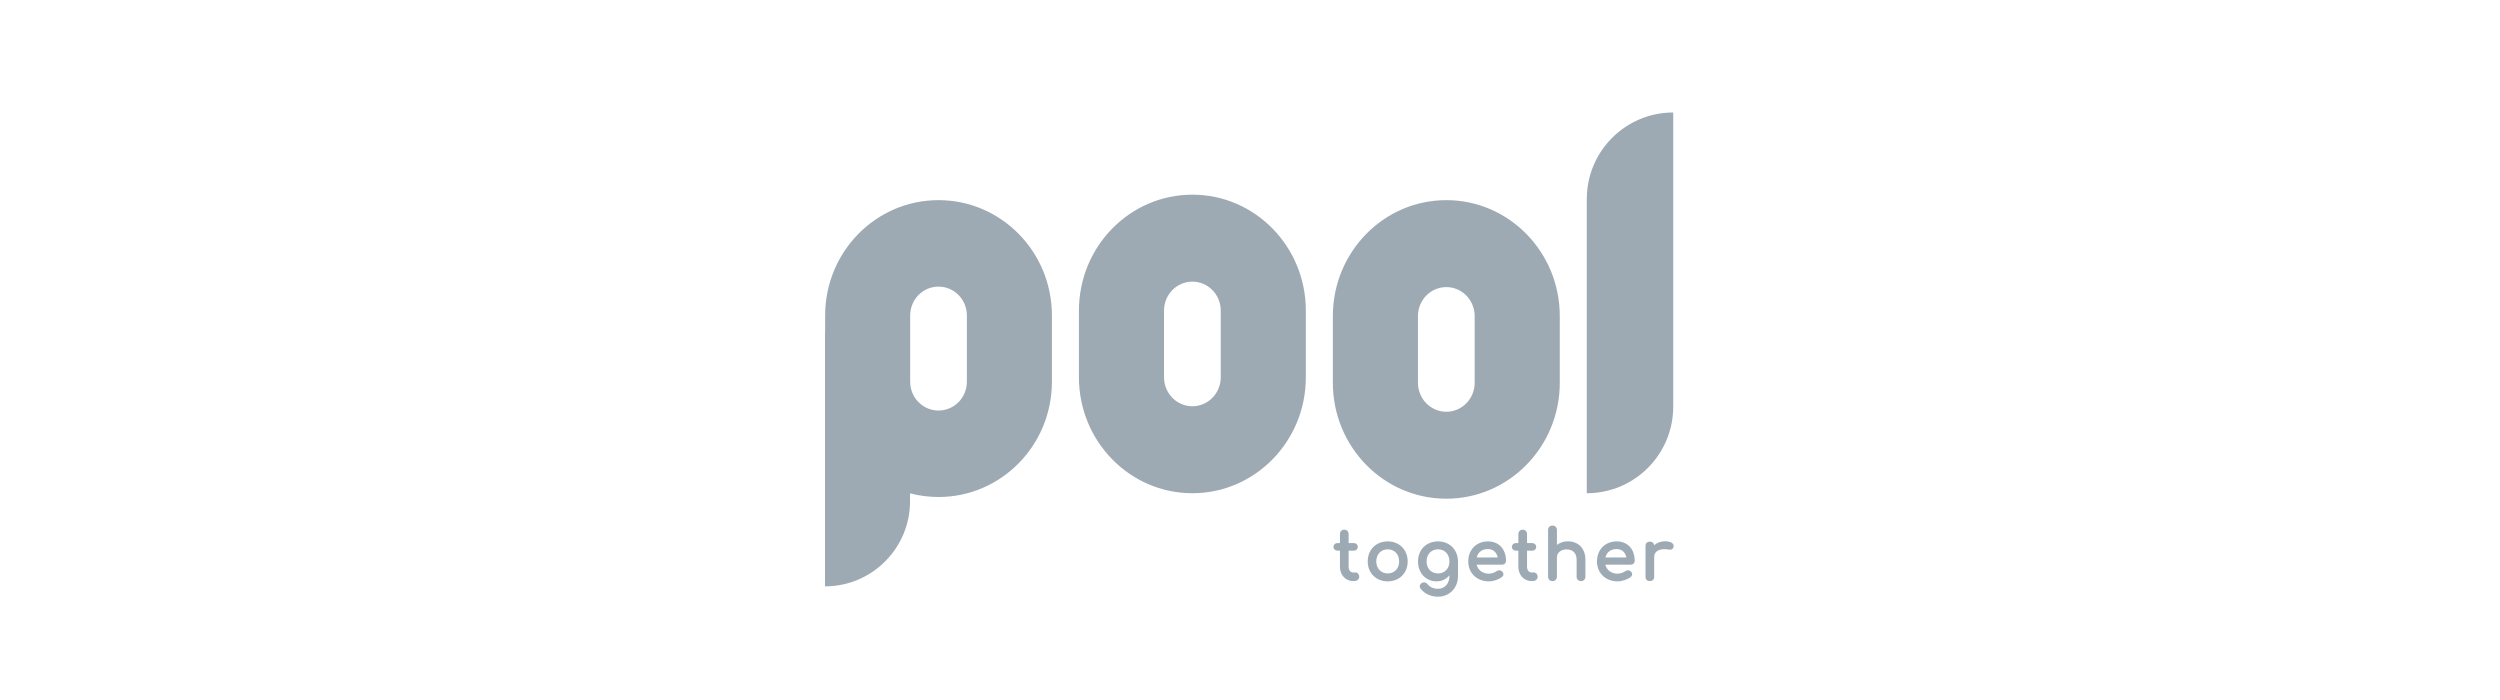
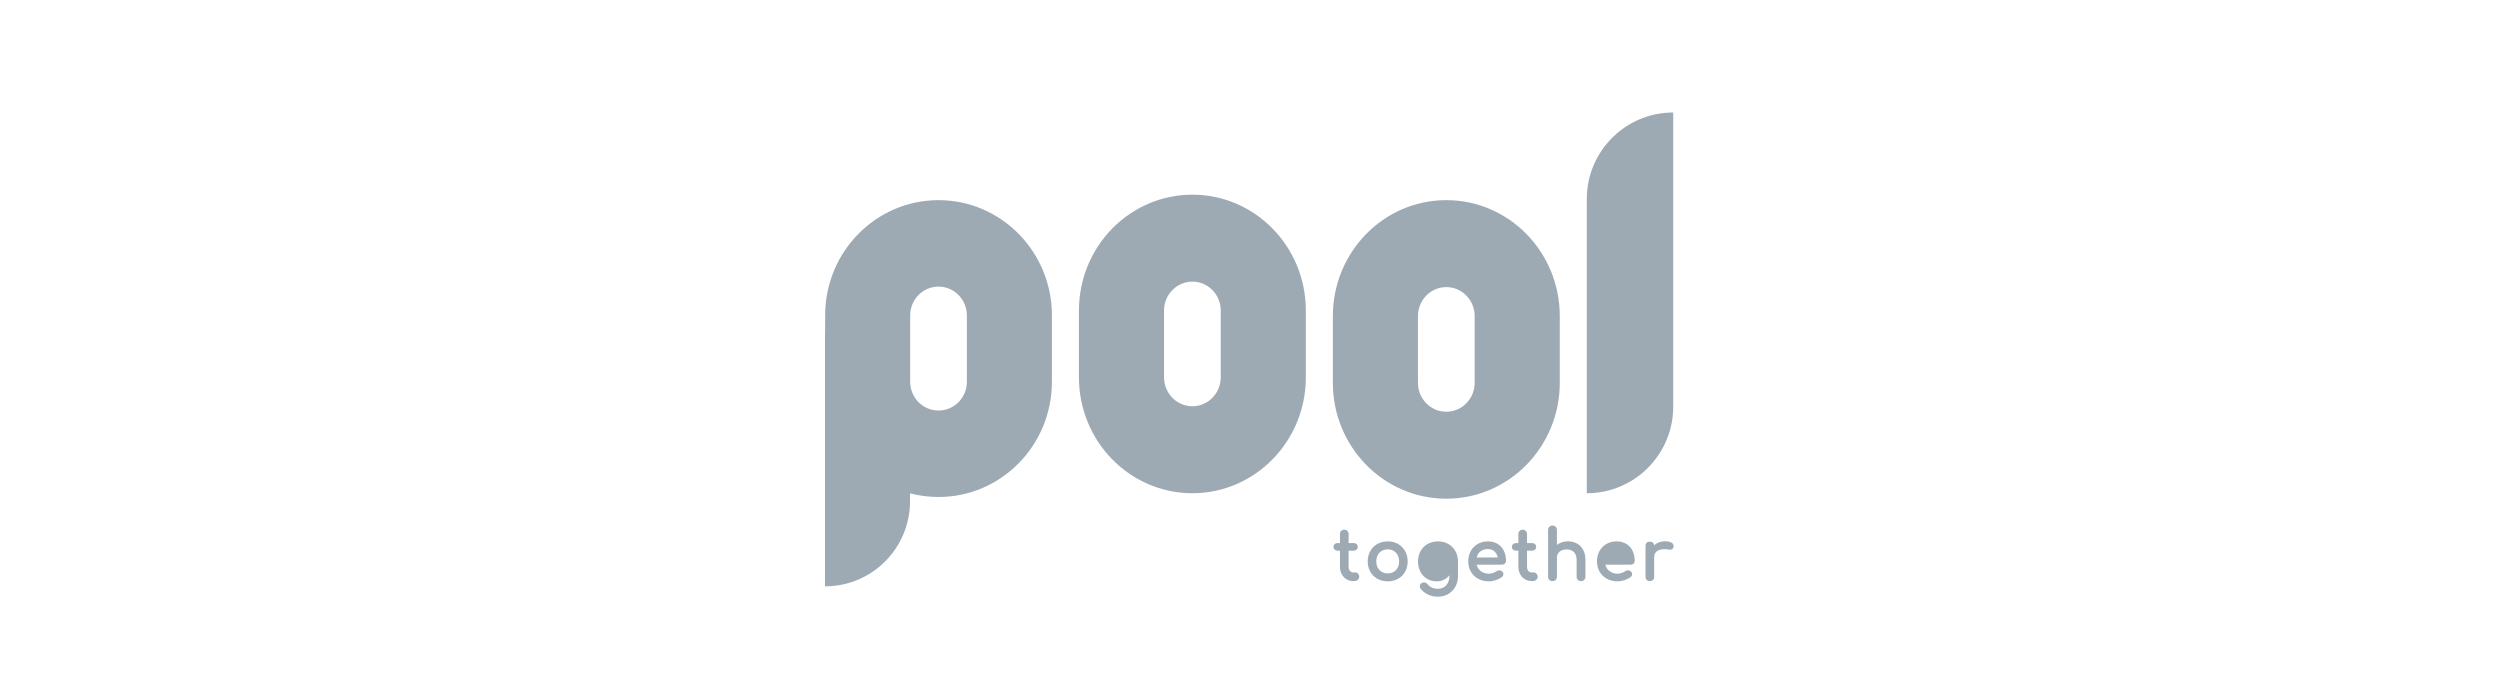
<svg xmlns="http://www.w3.org/2000/svg" width="200" height="56" viewBox="0 0 200 56" fill="none">
  <path d="M75.082 16.012C80.092 16.012 84.153 20.141 84.153 25.235V30.538C84.153 35.631 80.092 39.76 75.082 39.76C74.295 39.76 73.531 39.658 72.803 39.467L72.803 40.093C72.803 43.819 69.818 46.847 66.112 46.907L66 46.908V26.618L66.01 26.618L66.011 25.235C66.011 20.141 70.072 16.012 75.082 16.012ZM115.705 16.012C120.718 16.012 124.782 20.165 124.782 25.287V30.621C124.782 35.743 120.718 39.896 115.705 39.896C110.692 39.896 106.628 35.743 106.628 30.621V25.287C106.628 20.165 110.692 16.012 115.705 16.012ZM95.391 15.574C100.404 15.574 104.467 19.726 104.467 24.849V30.182C104.467 35.305 100.404 39.458 95.391 39.458C90.378 39.458 86.314 35.305 86.314 30.182V24.849C86.314 19.726 90.378 15.574 95.391 15.574ZM133.858 9V32.531C133.858 36.318 130.824 39.396 127.057 39.457L126.943 39.458V15.927C126.943 12.101 130.039 9 133.858 9ZM115.705 22.968C114.452 22.968 113.436 24.007 113.436 25.287V30.621C113.436 31.901 114.452 32.94 115.705 32.94C116.958 32.94 117.974 31.901 117.974 30.621V25.287C117.974 24.007 116.958 22.968 115.705 22.968ZM75.082 22.929C73.829 22.929 72.814 23.961 72.814 25.235V30.538C72.814 31.811 73.829 32.843 75.082 32.843C76.334 32.843 77.35 31.811 77.35 30.538V25.235C77.35 23.961 76.334 22.929 75.082 22.929ZM95.391 22.53C94.138 22.53 93.122 23.568 93.122 24.849V30.182C93.122 31.463 94.138 32.501 95.391 32.501C96.644 32.501 97.66 31.463 97.66 30.182V24.849C97.66 23.568 96.644 22.53 95.391 22.53Z" fill="#9DAAB3" />
  <path d="M108.431 45.797H108.242C108.054 45.797 107.89 45.621 107.89 45.347V44.055H108.292C108.479 44.055 108.622 43.931 108.622 43.755C108.622 43.666 108.589 43.587 108.528 43.53C108.468 43.473 108.385 43.444 108.292 43.444H107.89V42.719C107.89 42.521 107.742 42.374 107.543 42.374C107.343 42.374 107.196 42.521 107.196 42.719V43.444H107.01C106.917 43.444 106.834 43.473 106.774 43.53C106.713 43.587 106.68 43.666 106.68 43.755C106.68 43.931 106.823 44.055 107.01 44.055H107.196V45.347C107.196 45.991 107.643 46.485 108.242 46.485H108.342C108.557 46.485 108.739 46.349 108.739 46.141C108.739 45.952 108.611 45.797 108.431 45.797Z" fill="#9DAAB3" />
-   <path fill-rule="evenodd" clip-rule="evenodd" d="M112.615 44.912V44.912C112.609 43.977 111.946 43.312 111.019 43.312C110.553 43.312 110.151 43.476 109.867 43.761C109.582 44.046 109.418 44.447 109.418 44.912C109.418 45.375 109.582 45.775 109.867 46.059C110.152 46.343 110.553 46.508 111.019 46.508C111.483 46.508 111.883 46.343 112.166 46.059C112.45 45.775 112.615 45.375 112.615 44.912ZM111.019 43.945C111.29 43.945 111.517 44.046 111.676 44.214C111.836 44.383 111.932 44.625 111.932 44.912C111.932 45.2 111.836 45.44 111.676 45.608C111.517 45.775 111.29 45.874 111.019 45.874C110.748 45.874 110.52 45.775 110.359 45.607C110.198 45.44 110.101 45.2 110.101 44.912C110.101 44.341 110.484 43.945 111.019 43.945Z" fill="#9DAAB3" />
-   <path fill-rule="evenodd" clip-rule="evenodd" d="M115.032 47.736C114.485 47.736 113.987 47.519 113.657 47.105C113.595 47.03 113.572 46.943 113.587 46.859C113.601 46.776 113.652 46.702 113.727 46.652L113.728 46.651C113.894 46.541 114.095 46.591 114.204 46.733C114.389 46.967 114.673 47.103 115.043 47.103C115.291 47.103 115.518 47.012 115.683 46.839C115.848 46.667 115.956 46.408 115.956 46.064V46.02C115.71 46.327 115.354 46.508 114.932 46.508C114.497 46.508 114.123 46.342 113.858 46.057C113.594 45.773 113.441 45.374 113.441 44.912C113.441 44.447 113.606 44.046 113.89 43.761C114.175 43.476 114.576 43.312 115.043 43.312C115.97 43.312 116.632 43.977 116.638 44.912V44.912V46.103C116.638 47.008 115.983 47.736 115.032 47.736ZM115.043 45.874C114.772 45.874 114.543 45.775 114.382 45.607C114.221 45.44 114.124 45.2 114.124 44.912C114.124 44.341 114.507 43.945 115.043 43.945C115.313 43.945 115.54 44.046 115.7 44.214C115.86 44.383 115.956 44.625 115.956 44.912C115.956 45.2 115.86 45.44 115.7 45.608C115.54 45.775 115.313 45.874 115.043 45.874Z" fill="#9DAAB3" />
-   <path fill-rule="evenodd" clip-rule="evenodd" d="M120.149 45.697C120.027 45.597 119.848 45.601 119.714 45.7C119.575 45.802 119.323 45.896 119.112 45.896C118.609 45.896 118.237 45.603 118.131 45.174H120.155C120.246 45.174 120.328 45.144 120.387 45.088C120.447 45.031 120.48 44.952 120.48 44.863C120.48 44.414 120.347 44.026 120.096 43.749C119.844 43.471 119.479 43.312 119.029 43.312C118.573 43.312 118.18 43.477 117.901 43.761C117.622 44.046 117.461 44.447 117.461 44.912C117.461 45.376 117.631 45.776 117.925 46.06C118.219 46.343 118.632 46.508 119.112 46.508C119.465 46.508 119.896 46.365 120.159 46.157C120.235 46.098 120.277 46.017 120.274 45.93C120.271 45.844 120.226 45.763 120.151 45.698L120.149 45.697ZM119.029 43.923C119.262 43.923 119.445 44.001 119.578 44.131C119.696 44.246 119.778 44.405 119.818 44.596H118.137C118.185 44.405 118.278 44.246 118.411 44.132C118.562 44.001 118.769 43.923 119.029 43.923Z" fill="#9DAAB3" />
+   <path fillRule="evenodd" clipRule="evenodd" d="M112.615 44.912V44.912C112.609 43.977 111.946 43.312 111.019 43.312C110.553 43.312 110.151 43.476 109.867 43.761C109.582 44.046 109.418 44.447 109.418 44.912C109.418 45.375 109.582 45.775 109.867 46.059C110.152 46.343 110.553 46.508 111.019 46.508C111.483 46.508 111.883 46.343 112.166 46.059C112.45 45.775 112.615 45.375 112.615 44.912ZM111.019 43.945C111.29 43.945 111.517 44.046 111.676 44.214C111.836 44.383 111.932 44.625 111.932 44.912C111.932 45.2 111.836 45.44 111.676 45.608C111.517 45.775 111.29 45.874 111.019 45.874C110.748 45.874 110.52 45.775 110.359 45.607C110.198 45.44 110.101 45.2 110.101 44.912C110.101 44.341 110.484 43.945 111.019 43.945Z" fill="#9DAAB3" />
+   <path fillRule="evenodd" clipRule="evenodd" d="M115.032 47.736C114.485 47.736 113.987 47.519 113.657 47.105C113.595 47.03 113.572 46.943 113.587 46.859C113.601 46.776 113.652 46.702 113.727 46.652L113.728 46.651C113.894 46.541 114.095 46.591 114.204 46.733C114.389 46.967 114.673 47.103 115.043 47.103C115.291 47.103 115.518 47.012 115.683 46.839C115.848 46.667 115.956 46.408 115.956 46.064V46.02C115.71 46.327 115.354 46.508 114.932 46.508C114.497 46.508 114.123 46.342 113.858 46.057C113.594 45.773 113.441 45.374 113.441 44.912C113.441 44.447 113.606 44.046 113.89 43.761C114.175 43.476 114.576 43.312 115.043 43.312C115.97 43.312 116.632 43.977 116.638 44.912V44.912V46.103C116.638 47.008 115.983 47.736 115.032 47.736ZM115.043 45.874C114.772 45.874 114.543 45.775 114.382 45.607C114.221 45.44 114.124 45.2 114.124 44.912C114.124 44.341 114.507 43.945 115.043 43.945C115.313 43.945 115.54 44.046 115.7 44.214C115.86 44.383 115.956 44.625 115.956 44.912C115.956 45.2 115.86 45.44 115.7 45.608C115.54 45.775 115.313 45.874 115.043 45.874Z" fill="#9DAAB3" />
+   <path fillRule="evenodd" clipRule="evenodd" d="M120.149 45.697C120.027 45.597 119.848 45.601 119.714 45.7C119.575 45.802 119.323 45.896 119.112 45.896C118.609 45.896 118.237 45.603 118.131 45.174H120.155C120.246 45.174 120.328 45.144 120.387 45.088C120.447 45.031 120.48 44.952 120.48 44.863C120.48 44.414 120.347 44.026 120.096 43.749C119.844 43.471 119.479 43.312 119.029 43.312C118.573 43.312 118.18 43.477 117.901 43.761C117.622 44.046 117.461 44.447 117.461 44.912C117.461 45.376 117.631 45.776 117.925 46.06C118.219 46.343 118.632 46.508 119.112 46.508C119.465 46.508 119.896 46.365 120.159 46.157C120.235 46.098 120.277 46.017 120.274 45.93C120.271 45.844 120.226 45.763 120.151 45.698L120.149 45.697ZM119.029 43.923C119.262 43.923 119.445 44.001 119.578 44.131C119.696 44.246 119.778 44.405 119.818 44.596H118.137C118.185 44.405 118.278 44.246 118.411 44.132C118.562 44.001 118.769 43.923 119.029 43.923Z" fill="#9DAAB3" />
  <path d="M122.704 45.797H122.515C122.328 45.797 122.163 45.621 122.163 45.347V44.055H122.565C122.753 44.055 122.895 43.931 122.895 43.755C122.895 43.666 122.862 43.587 122.802 43.53C122.741 43.473 122.658 43.444 122.565 43.444H122.163V42.719C122.163 42.521 122.015 42.374 121.816 42.374C121.617 42.374 121.469 42.521 121.469 42.719V43.444H121.283C121.191 43.444 121.108 43.473 121.047 43.53C120.986 43.587 120.953 43.666 120.953 43.755C120.953 43.931 121.096 44.055 121.283 44.055H121.469V45.347C121.469 45.991 121.916 46.485 122.515 46.485H122.615C122.831 46.485 123.012 46.349 123.012 46.141C123.012 45.952 122.884 45.797 122.704 45.797Z" fill="#9DAAB3" />
  <path d="M125.427 43.306C125.092 43.306 124.788 43.41 124.553 43.592V42.394C124.553 42.295 124.517 42.206 124.453 42.143C124.389 42.079 124.3 42.044 124.2 42.044C124.1 42.044 124.011 42.079 123.947 42.143C123.883 42.206 123.848 42.295 123.848 42.394V46.141C123.848 46.24 123.883 46.328 123.947 46.392C124.011 46.456 124.1 46.491 124.2 46.491C124.3 46.491 124.389 46.456 124.453 46.392C124.517 46.328 124.553 46.24 124.553 46.141V44.587C124.553 44.233 124.871 43.951 125.316 43.951C125.556 43.951 125.757 44.017 125.898 44.15C126.039 44.282 126.129 44.488 126.129 44.785V46.141C126.129 46.339 126.282 46.491 126.481 46.491C126.68 46.491 126.834 46.339 126.834 46.141V44.785C126.834 44.313 126.684 43.942 126.43 43.688C126.175 43.435 125.822 43.306 125.427 43.306Z" fill="#9DAAB3" />
-   <path fill-rule="evenodd" clip-rule="evenodd" d="M130.452 45.174H128.428C128.534 45.603 128.906 45.896 129.409 45.896C129.62 45.896 129.872 45.802 130.011 45.7C130.144 45.601 130.324 45.597 130.446 45.697L130.448 45.698C130.523 45.763 130.568 45.844 130.571 45.93C130.574 46.017 130.532 46.098 130.456 46.157C130.193 46.365 129.762 46.508 129.409 46.508C128.929 46.508 128.516 46.343 128.222 46.06C127.928 45.776 127.758 45.376 127.758 44.912C127.758 44.447 127.919 44.046 128.198 43.761C128.477 43.477 128.87 43.312 129.326 43.312C129.776 43.312 130.141 43.471 130.393 43.749C130.644 44.026 130.777 44.414 130.777 44.863C130.777 44.952 130.744 45.031 130.684 45.088C130.624 45.144 130.543 45.174 130.452 45.174ZM129.326 43.923C129.559 43.923 129.742 44.001 129.875 44.131C129.993 44.246 130.075 44.405 130.115 44.596H128.434C128.482 44.405 128.575 44.246 128.708 44.132C128.859 44.001 129.065 43.923 129.326 43.923Z" fill="#9DAAB3" />
+   <path fillRule="evenodd" clipRule="evenodd" d="M130.452 45.174H128.428C128.534 45.603 128.906 45.896 129.409 45.896C129.62 45.896 129.872 45.802 130.011 45.7C130.144 45.601 130.324 45.597 130.446 45.697L130.448 45.698C130.523 45.763 130.568 45.844 130.571 45.93C130.574 46.017 130.532 46.098 130.456 46.157C130.193 46.365 129.762 46.508 129.409 46.508C128.929 46.508 128.516 46.343 128.222 46.06C127.928 45.776 127.758 45.376 127.758 44.912C127.758 44.447 127.919 44.046 128.198 43.761C128.477 43.477 128.87 43.312 129.326 43.312C129.776 43.312 130.141 43.471 130.393 43.749C130.644 44.026 130.777 44.414 130.777 44.863C130.777 44.952 130.744 45.031 130.684 45.088C130.624 45.144 130.543 45.174 130.452 45.174ZM129.326 43.923C129.559 43.923 129.742 44.001 129.875 44.131C129.993 44.246 130.075 44.405 130.115 44.596H128.434C128.482 44.405 128.575 44.246 128.708 44.132C128.859 44.001 129.065 43.923 129.326 43.923Z" fill="#9DAAB3" />
  <path d="M133.197 43.3C132.867 43.3 132.56 43.42 132.331 43.619C132.322 43.542 132.295 43.474 132.244 43.423C132.18 43.36 132.09 43.334 131.988 43.334C131.886 43.334 131.797 43.362 131.733 43.425C131.67 43.488 131.641 43.577 131.641 43.678V46.141C131.641 46.244 131.669 46.333 131.734 46.396C131.798 46.459 131.887 46.485 131.988 46.485C132.091 46.485 132.181 46.457 132.244 46.393C132.308 46.33 132.334 46.241 132.334 46.141V44.532C132.334 44.307 132.452 44.137 132.654 44.035C132.86 43.931 133.155 43.899 133.499 43.966C133.581 43.984 133.664 43.983 133.737 43.948C133.811 43.911 133.863 43.843 133.886 43.75C133.902 43.685 133.896 43.621 133.868 43.562C133.84 43.505 133.792 43.456 133.73 43.418C133.609 43.343 133.426 43.3 133.197 43.3Z" fill="#9DAAB3" />
</svg>
